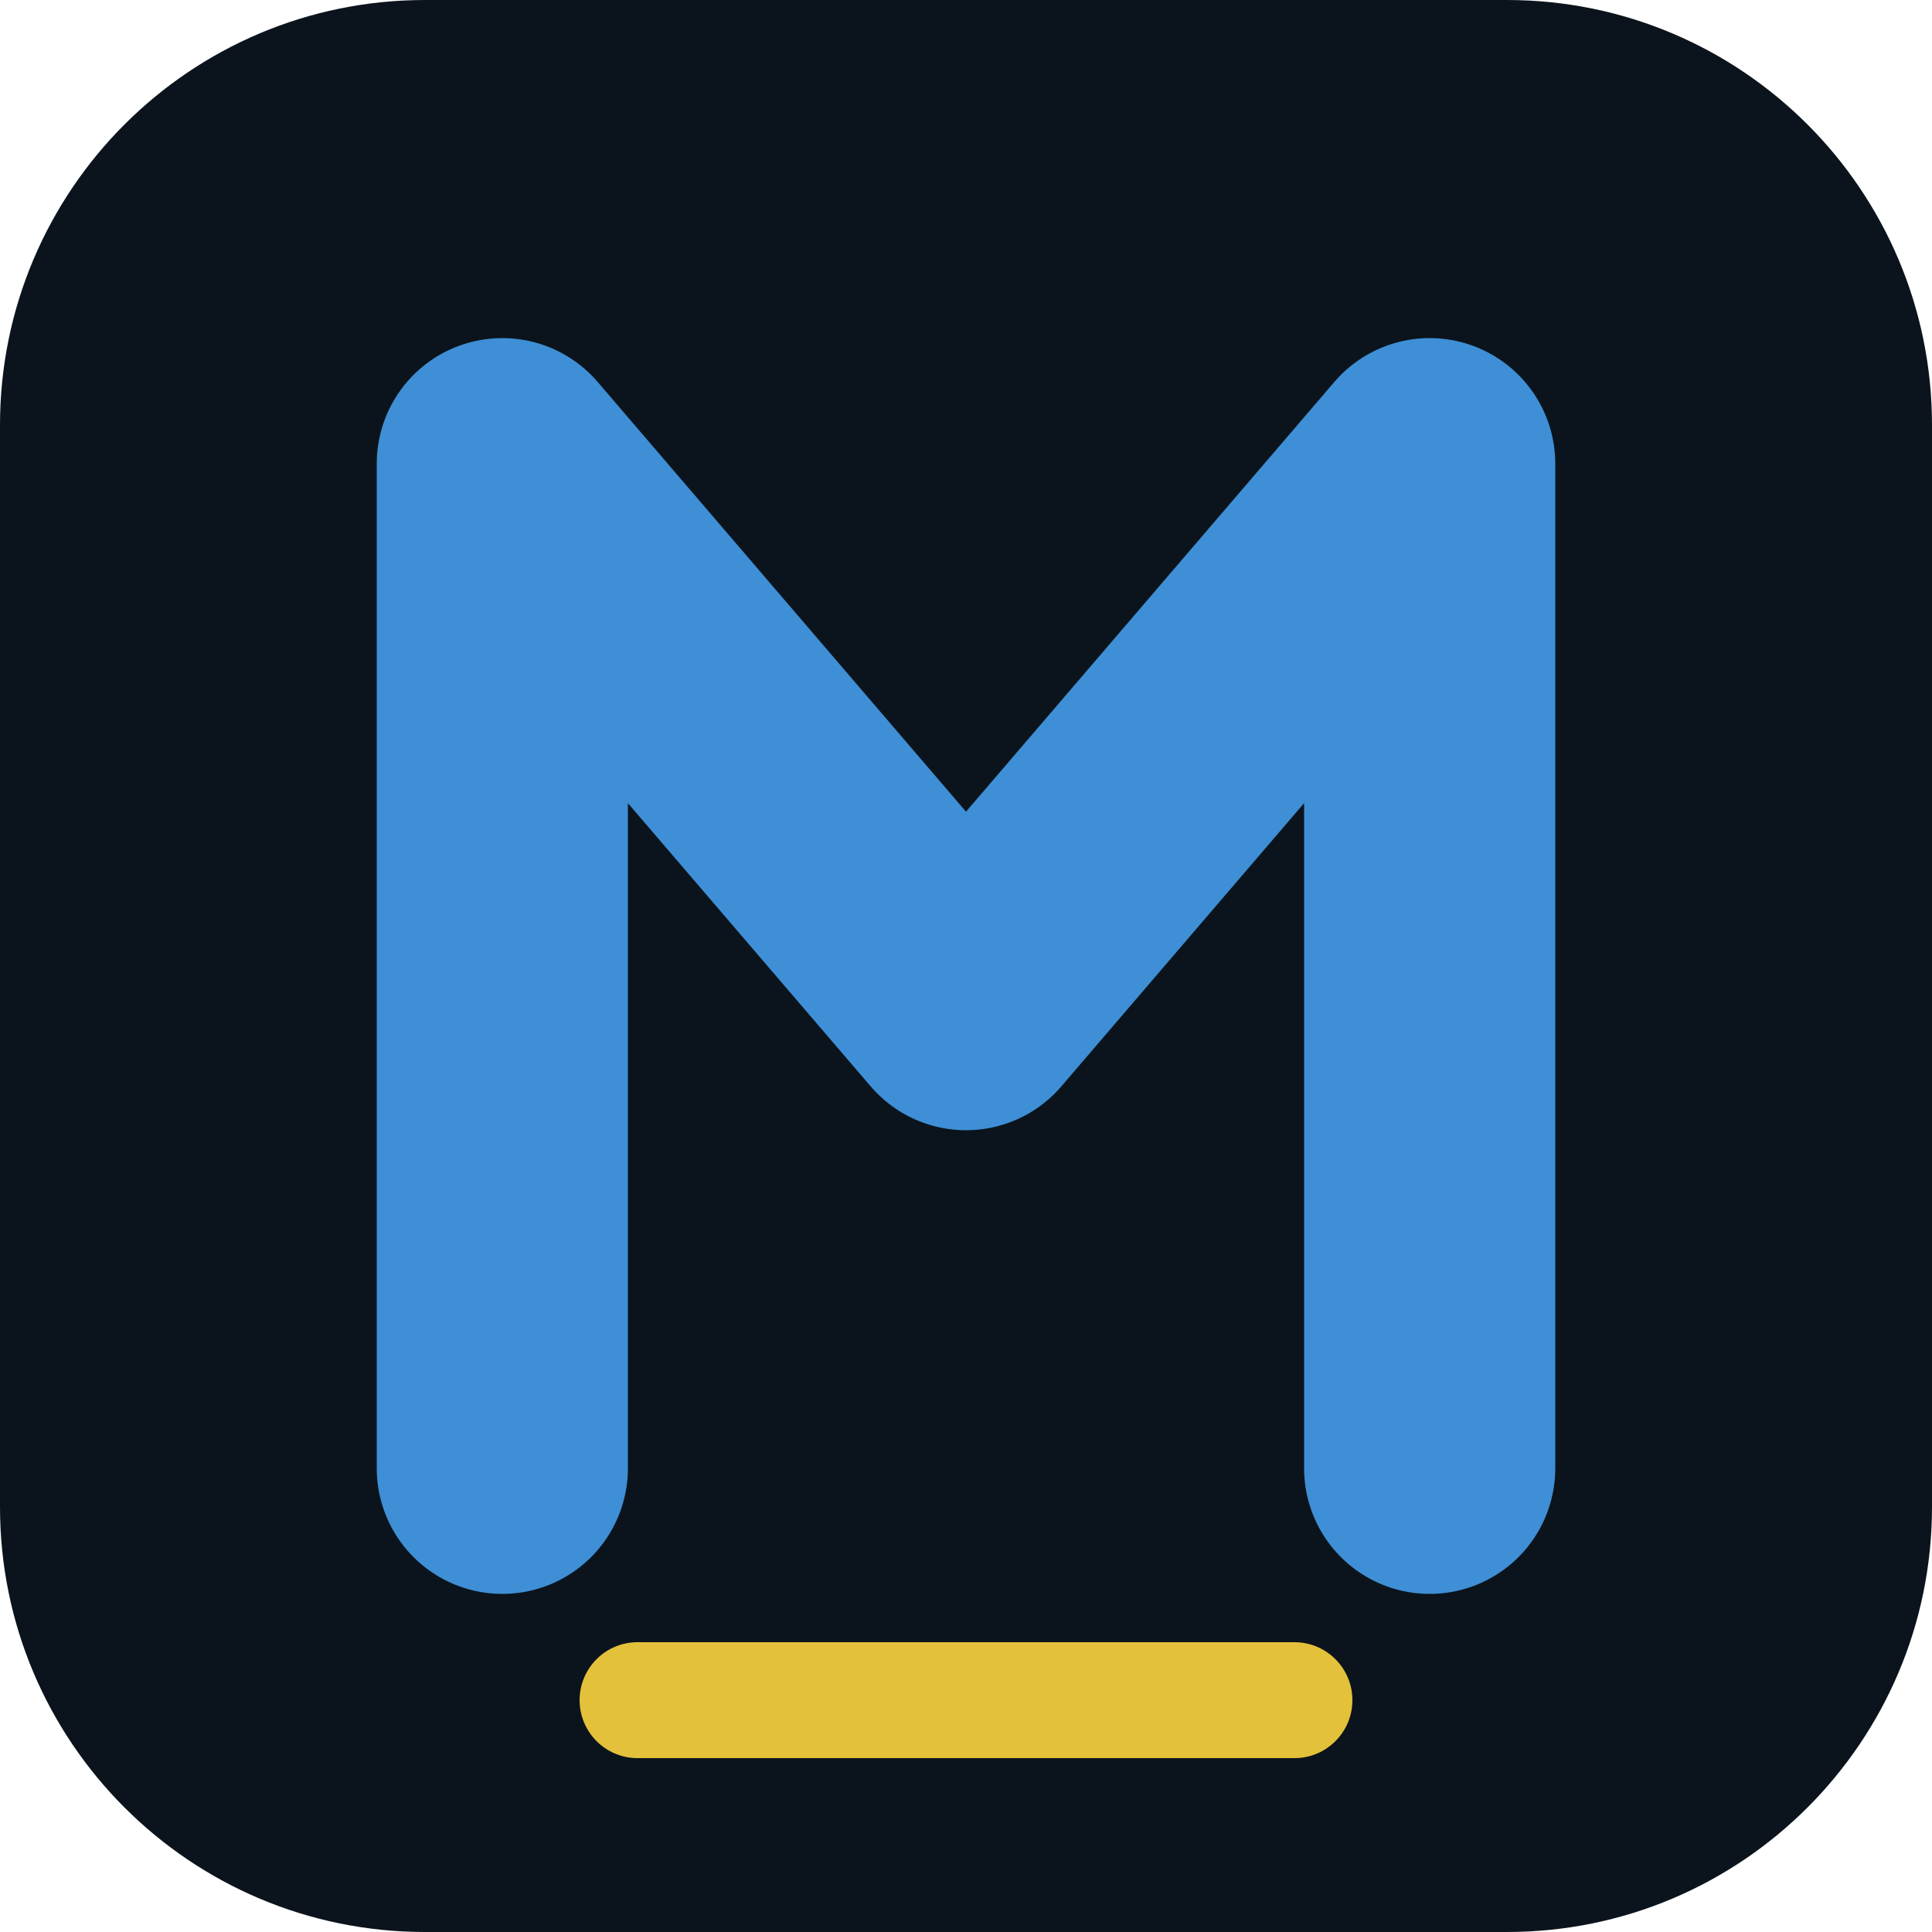
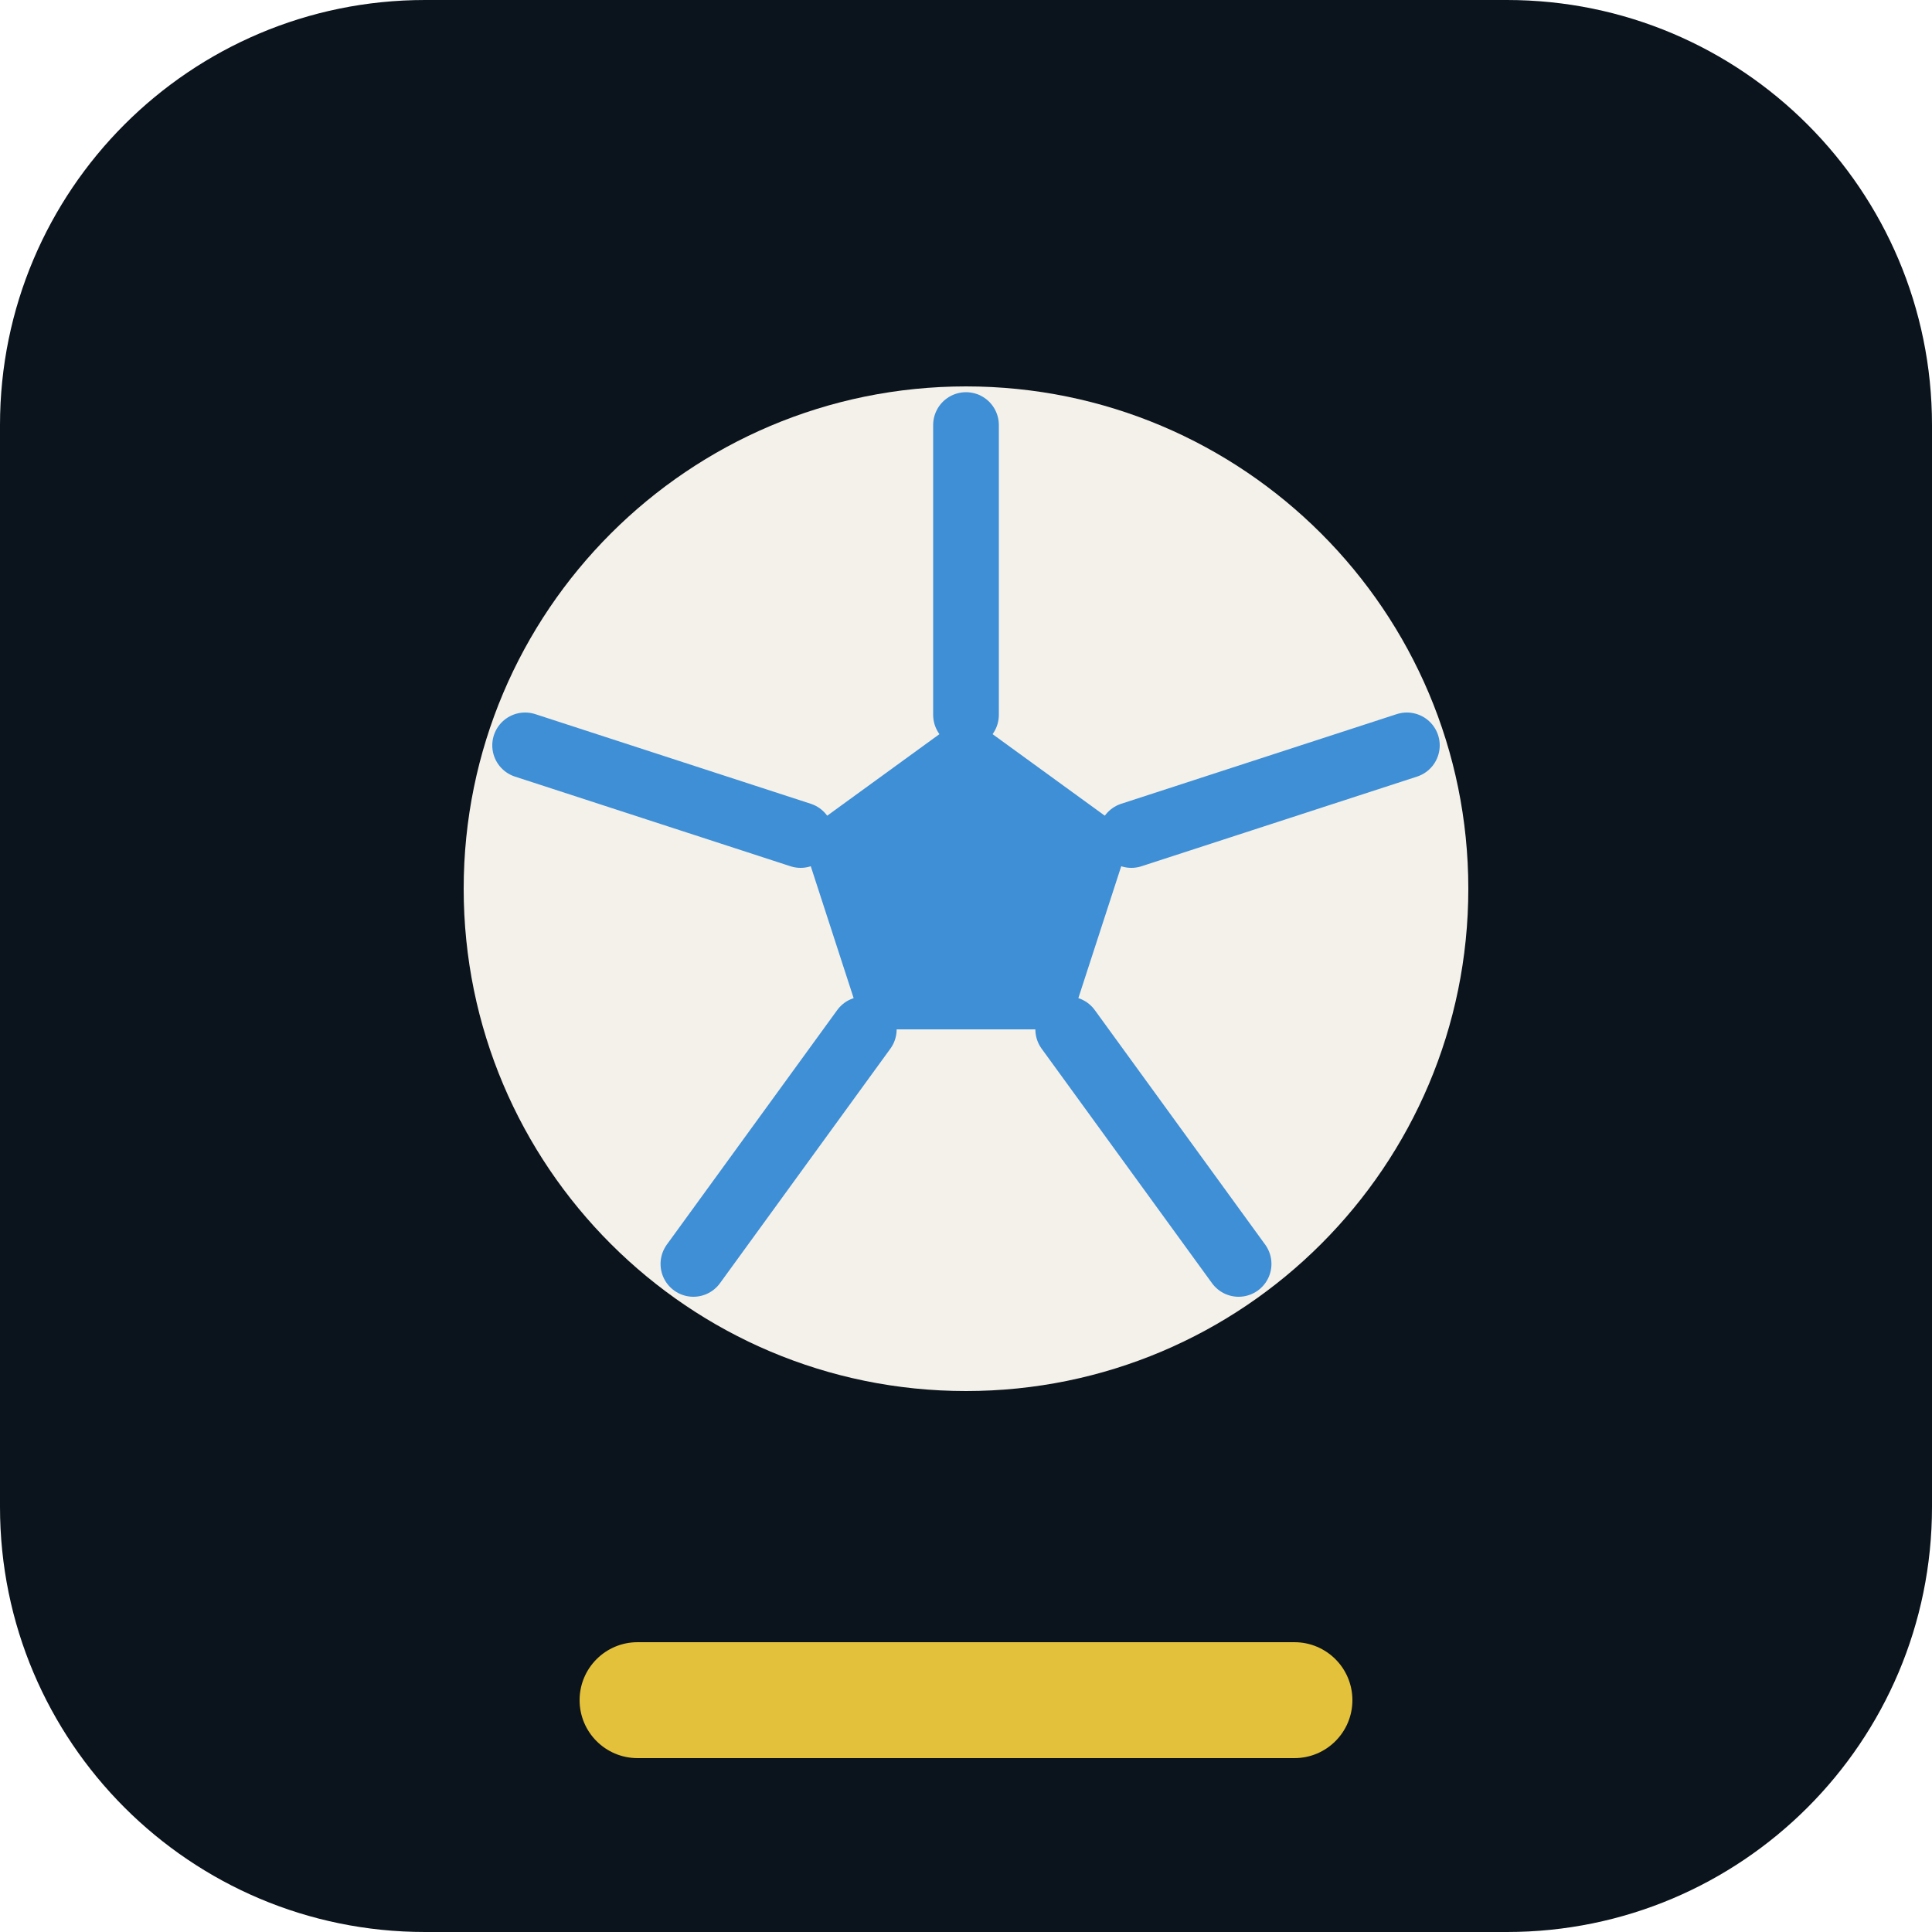
<svg xmlns="http://www.w3.org/2000/svg" width="100" height="100" viewBox="0 0 100 100">
  <rect width="100" height="100" rx="22" fill="#0B141C" />
-   <polyline points="26,76 26,24 50,52 74,24 74,76" fill="none" stroke="#3E8FD6" stroke-width="13" stroke-linecap="round" stroke-linejoin="round" />
+   <circle cx="50" cy="46" r="26" fill="#F4F1EA" />
+   <g stroke="#3E8FD6" stroke-width="3.4" stroke-linecap="round">
+     <line x1="50" y1="37" x2="50" y2="22" />
+     <line x1="58.56" y1="43.22" x2="72.82" y2="38.58" />
+     <line x1="55.29" y1="53.28" x2="64.11" y2="65.42" />
+     <line x1="44.71" y1="53.28" x2="35.89" y2="65.42" />
+     <line x1="41.44" y1="43.22" x2="27.18" y2="38.58" />
+   </g>
+   <polygon points="50,37 58.56,43.22 55.29,53.28 44.71,53.28 41.44,43.22" fill="#3E8FD6" />
  <rect x="30" y="85" width="40" height="6" rx="3" fill="#E4C13B" />
</svg>
